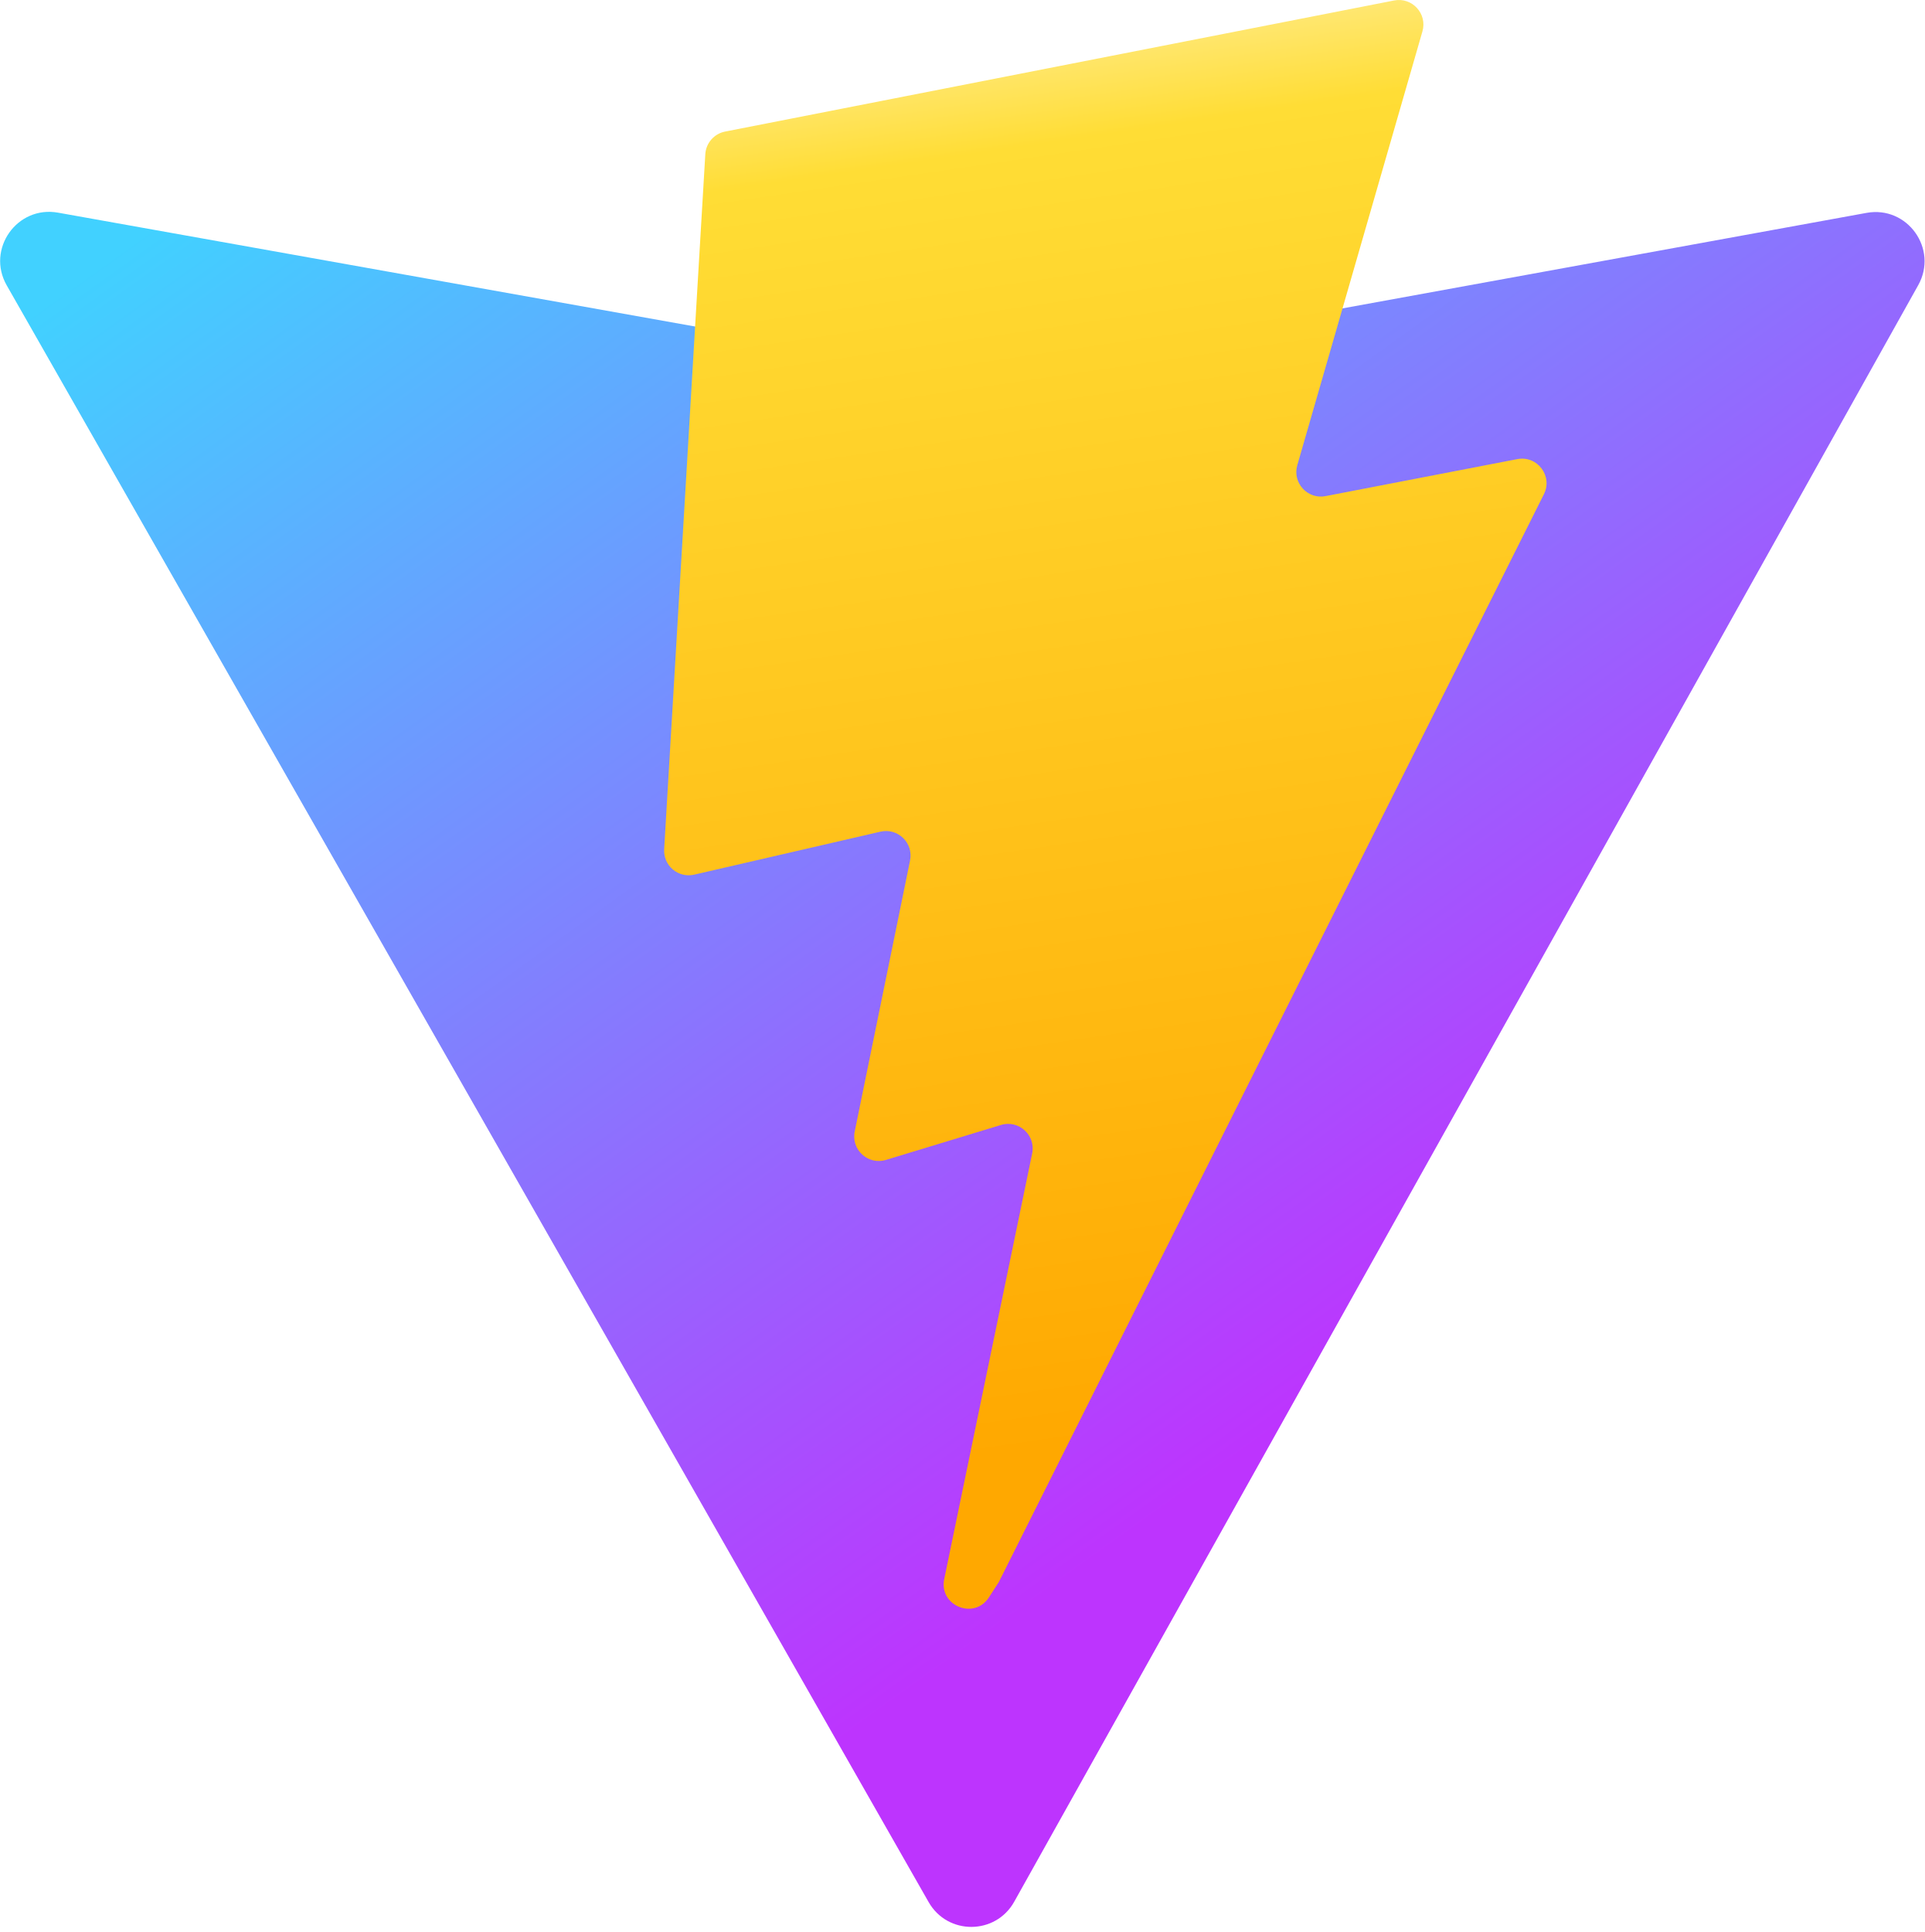
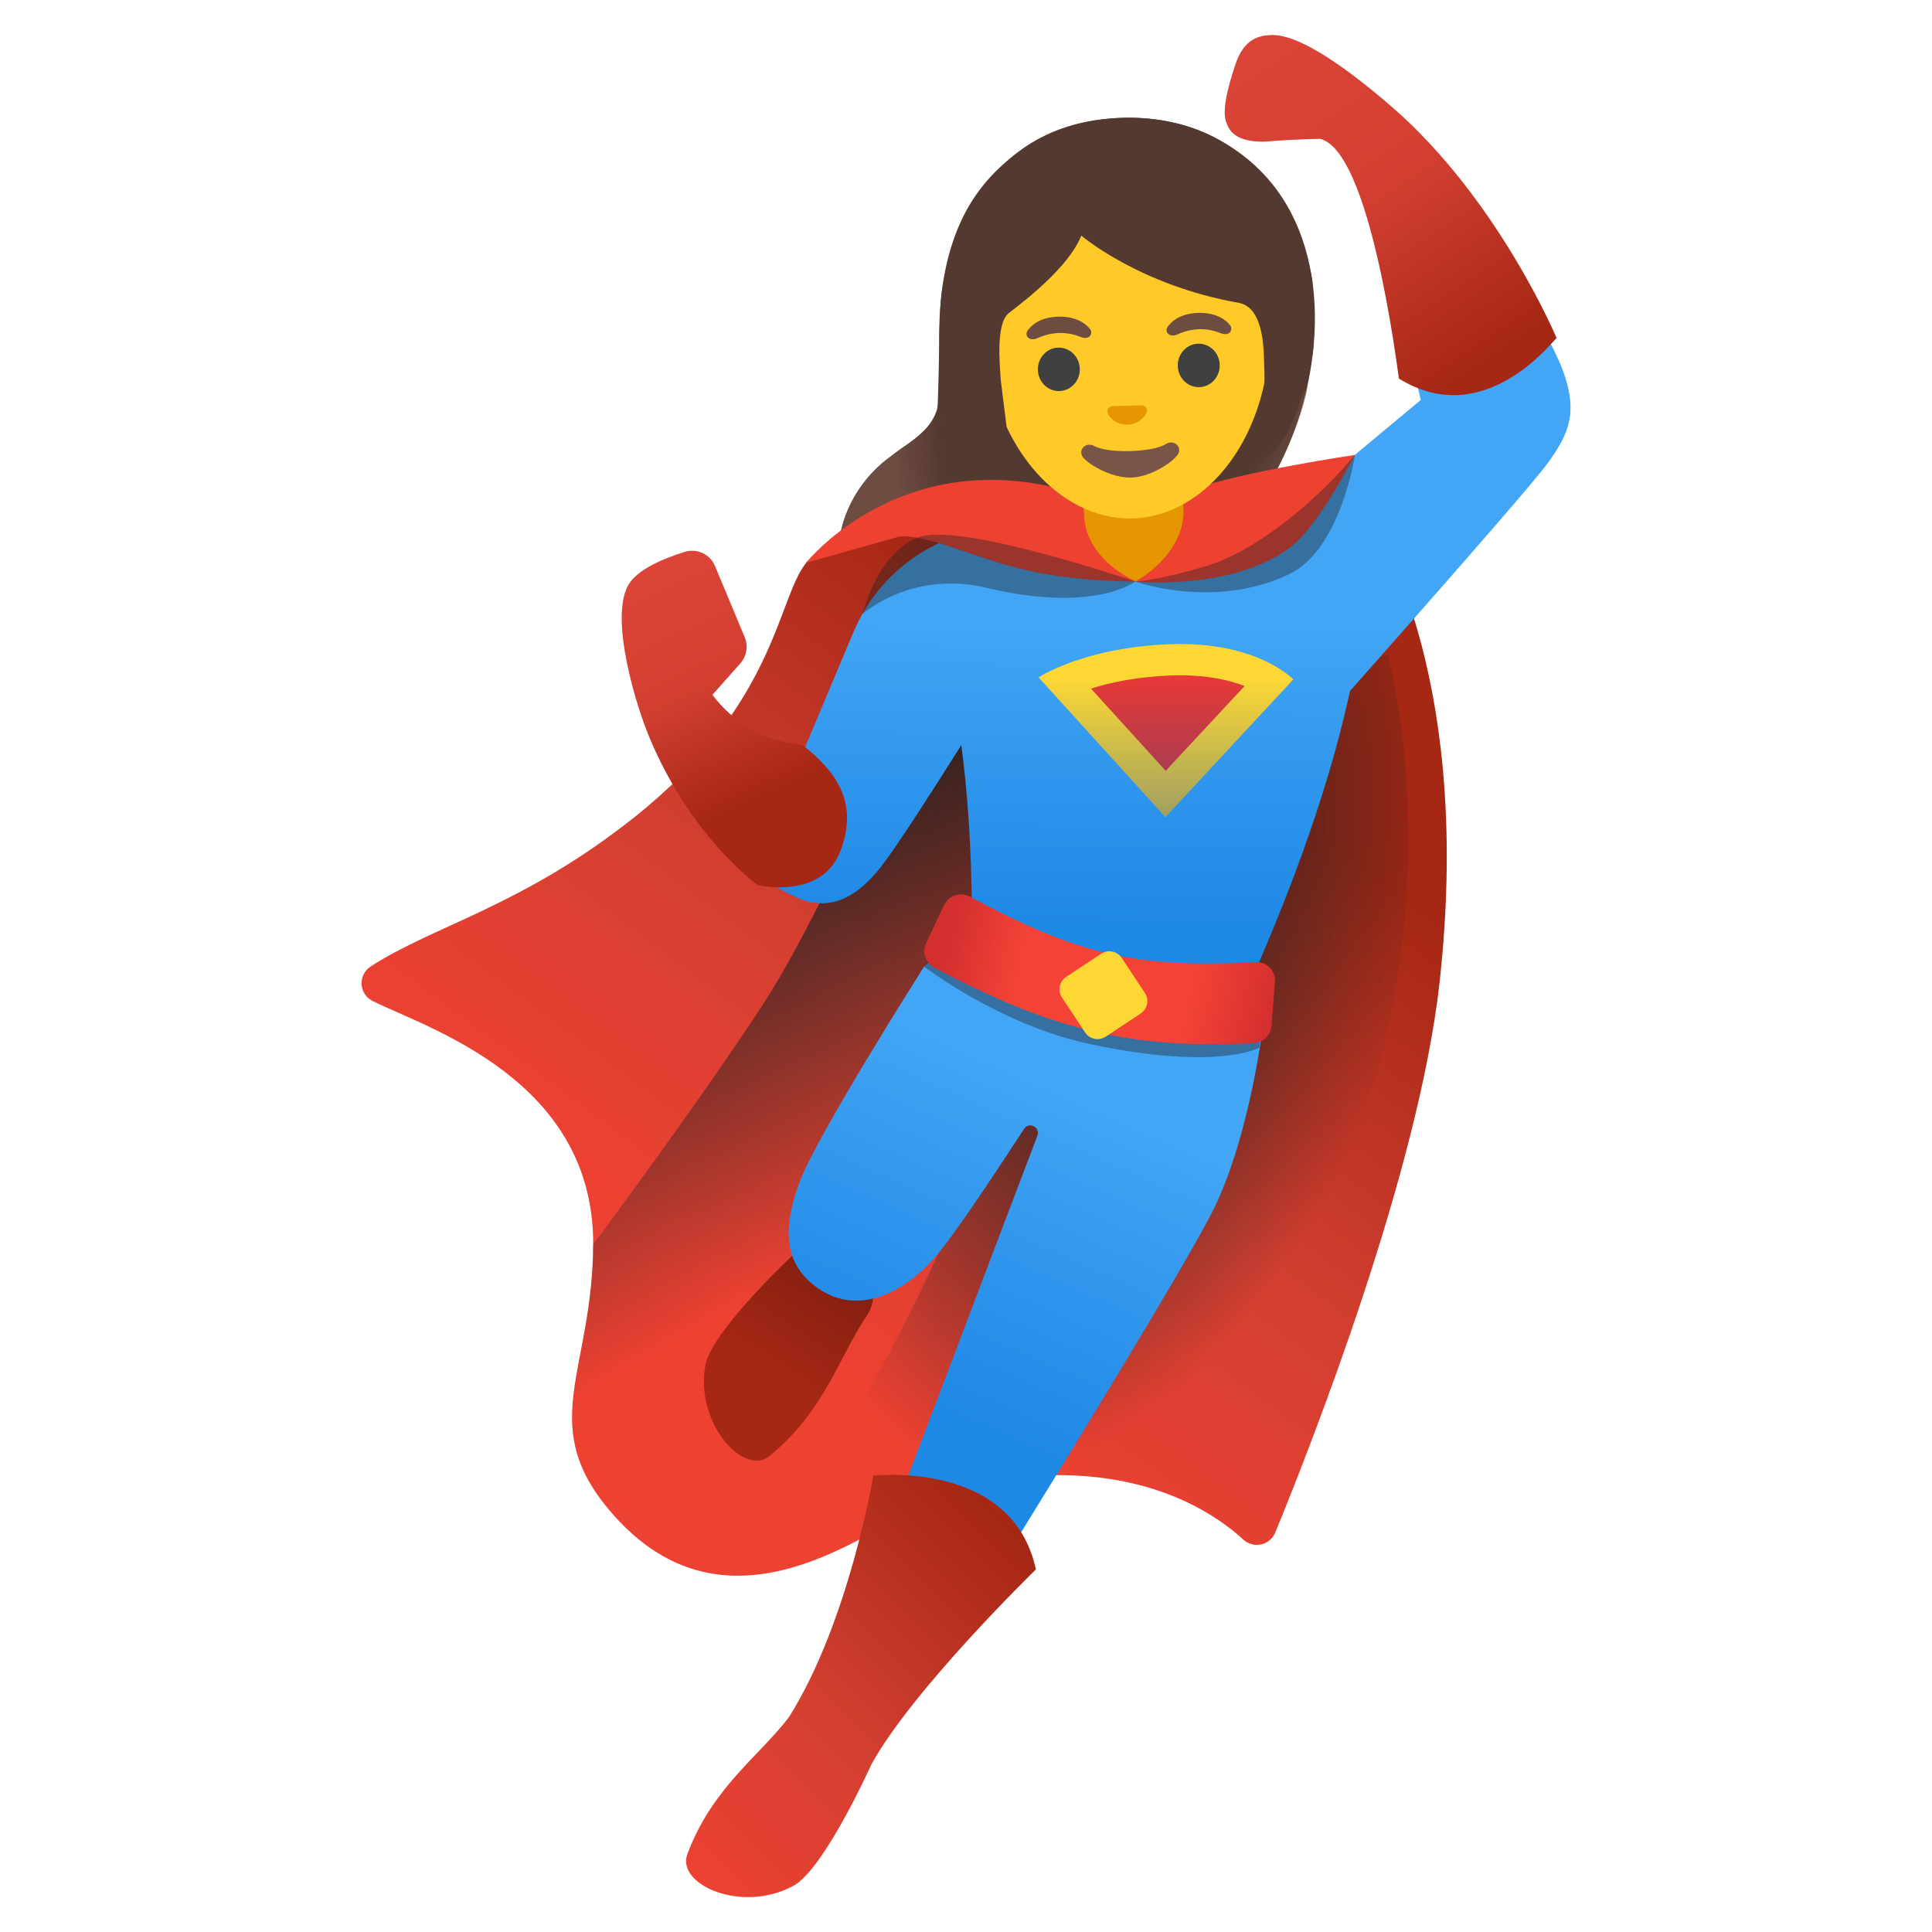
- <svg xmlns="http://www.w3.org/2000/svg" aria-hidden="true" role="img" class="iconify iconify--logos" width="31.88" height="32" preserveAspectRatio="xMidYMid meet" viewBox="0 0 256 257">
-   <defs>
-     <linearGradient id="IconifyId1813088fe1fbc01fb466" x1="-.828%" x2="57.636%" y1="7.652%" y2="78.411%">
-       <stop offset="0%" stop-color="#41D1FF" />
-       <stop offset="100%" stop-color="#BD34FE" />
-     </linearGradient>
-     <linearGradient id="IconifyId1813088fe1fbc01fb467" x1="43.376%" x2="50.316%" y1="2.242%" y2="89.03%">
-       <stop offset="0%" stop-color="#FFEA83" />
-       <stop offset="8.333%" stop-color="#FFDD35" />
-       <stop offset="100%" stop-color="#FFA800" />
-     </linearGradient>
-   </defs>
-   <path fill="url(#IconifyId1813088fe1fbc01fb466)" d="M255.153 37.938L134.897 252.976c-2.483 4.44-8.862 4.466-11.382.048L.875 37.958c-2.746-4.814 1.371-10.646 6.827-9.67l120.385 21.517a6.537 6.537 0 0 0 2.322-.004l117.867-21.483c5.438-.991 9.574 4.796 6.877 9.62Z" />
-   <path fill="url(#IconifyId1813088fe1fbc01fb467)" d="M185.432.063L96.44 17.501a3.268 3.268 0 0 0-2.634 3.014l-5.474 92.456a3.268 3.268 0 0 0 3.997 3.378l24.777-5.718c2.318-.535 4.413 1.507 3.936 3.838l-7.361 36.047c-.495 2.426 1.782 4.5 4.151 3.78l15.304-4.649c2.372-.72 4.652 1.36 4.15 3.788l-11.698 56.621c-.732 3.542 3.979 5.473 5.943 2.437l1.313-2.028l72.516-144.72c1.215-2.423-.88-5.186-3.54-4.672l-25.505 4.922c-2.396.462-4.435-1.77-3.759-4.114l16.646-57.705c.677-2.35-1.37-4.583-3.769-4.113Z" />
+ <svg xmlns="http://www.w3.org/2000/svg" width="800px" height="800px" viewBox="0 0 128 128" aria-hidden="true" role="img" class="iconify iconify--noto" preserveAspectRatio="xMidYMid meet">
+   <path d="M85.16 13.43c-2.25-3.73-6.52-5.88-11.13-5.61c-4.61.27-8.6 2.92-10.39 6.9c-1.1 2.42-1.55 5.36-1.38 8.98c.16 3.42-.03 4.3-2.4 5.91c-3.5 2.39-5.02 5.82-3.98 8.94c.99 2.98 4.04 4.88 7.93 5.04c.38.02.76.01 1.16 0c8.24-.38 14.41-3.86 18.35-10.35c.1-.17.18-.29.24-.38c3.42-5.03 5.15-13.55 1.6-19.43z" fill="#543930">
+ 
+ </path>
+   <radialGradient id="IconifyId17ecdb2904d178eab24854" cx="73.497" cy="106.806" r="16.775" gradientTransform="matrix(-.4968 .8679 .6936 .397 35.959 -79.88)" gradientUnits="userSpaceOnUse">
+     <stop offset=".782" stop-color="#6d4c41" stop-opacity="0">
+ 
+ </stop>
+     <stop offset="1" stop-color="#6d4c41">
+ 
+ </stop>
+   </radialGradient>
+   <path d="M86.74 24.95c-.42 3.2-2.33 6.67-3.18 7.9c-.06.09-.13.22-.24.38c-3.94 6.49-10.11 9.98-18.35 10.36c-.39.02-.77.02-1.15.01c-3.89-.16-7.06-2.03-7.93-5.05c-1.18-4.11 1.52-7.24 3.14-8.32c2.49-1.66 3.49-2.47 3.29-5.92c1.42 13.1 23.73 3.91 24.32 1.22c.03-.19.07-.38.1-.58z" fill="url(#IconifyId17ecdb2904d178eab24854)">
+ 
+ </path>
+   <linearGradient id="IconifyId17ecdb2904d178eab24855" gradientUnits="userSpaceOnUse" x1="79.567" y1="78.796" x2="51.086" y2="40.649" gradientTransform="matrix(1 0 0 -1 0 128)">
+     <stop offset="0" stop-color="#a52714">
+ 
+ </stop>
+     <stop offset=".529" stop-color="#d23f31">
+ 
+ </stop>
+     <stop offset="1" stop-color="#ed4132">
+ 
+ </stop>
+   </linearGradient>
+   <path d="M88.03 32.22c.6-.37 1.38-.22 1.78.36c2.1 3.04 7.69 13.17 5.57 32.47C94 77.58 86.9 95.67 84.49 101.53a1.32 1.32 0 0 1-2.12.47c-2.42-2.21-8.33-5.94-19.09-3.44c-3.41.79-14.05 11.45-22.6 1.85c-5.28-5.93-1.43-9.41-1.38-17.94c.05-10.98-11-14.35-14.61-16.15c-.92-.46-.99-1.73-.13-2.29c4.19-2.72 10.07-4 17.46-9.88C51.4 46.7 51.48 39.72 53.4 37.3c.97-1.22 8.61-4.65 8.61-4.65s5.34 1.42 5.6 1.52l9.53 4.21c.38.14.81.1 1.16-.12l9.73-6.04z" fill="url(#IconifyId17ecdb2904d178eab24855)">
+ 
+ </path>
+   <radialGradient id="IconifyId17ecdb2904d178eab24856" cx="74.878" cy="64.465" r="18.579" gradientTransform="matrix(.9362 .3515 .6811 -1.8142 -39.132 154.169)" gradientUnits="userSpaceOnUse">
+     <stop offset="0" stop-color="#212121">
+ 
+ </stop>
+     <stop offset=".999" stop-color="#212121" stop-opacity="0">
+ 
+ </stop>
+   </radialGradient>
+   <path d="M90.44 73.86c5.41-16.75 1.49-30.51 1.49-30.51s-15.88 5.61-15.92 6.26s-10.32 25.11-10.32 25.11S58.2 94.97 48.7 104.4c6.81-.74 12.32-5.31 14.58-5.83c7.09-1.65 12.06-.59 15.33.96c1.79-2.85 8.03-13.9 11.83-25.67z" fill="url(#IconifyId17ecdb2904d178eab24856)">
+ 
+ </path>
+   <linearGradient id="IconifyId17ecdb2904d178eab24857" gradientUnits="userSpaceOnUse" x1="44.406" y1="72.733" x2="59.1" y2="47.365" gradientTransform="matrix(1 0 0 -1 0 128)">
+     <stop offset="0" stop-color="#212121">
+ 
+ </stop>
+     <stop offset=".999" stop-color="#212121" stop-opacity="0">
+ 
+ </stop>
+   </linearGradient>
+   <path d="M67.97 43.79l-5.07-2.3s-8.04 18.35-12.11 24.68c-4.08 6.33-11.5 16.3-11.5 16.3c.01 8.53-3.9 12.02 1.39 17.95c.35.4.72.75 1.08 1.08c3.39-4.07 8.99-12.02 13.19-17.98C66.3 67.41 67.97 43.79 67.97 43.79z" fill="url(#IconifyId17ecdb2904d178eab24857)">
+ 
+ </path>
+   <linearGradient id="IconifyId17ecdb2904d178eab24858" gradientUnits="userSpaceOnUse" x1="76.007" y1="86.415" x2="75.835" y2="66.737" gradientTransform="matrix(1 0 0 -1 0 128)">
+     <stop offset="0" stop-color="#42a5f5">
+ 
+ </stop>
+     <stop offset="1" stop-color="#1e88e5">
+ 
+ </stop>
+   </linearGradient>
+   <path d="M103.54 24.53c-1.01-2.75-5.95-10.64-5.95-10.64l-5.74 2.75l2.28 9.86l-10.27 8.55a34.85 34.85 0 0 0-12.95-.52c-2.94-.22-11.3-.12-14.46 7.57L51.87 53l-3.71 1.29c-1.03 2.15 2.35 4.09 4.5 5.11c2.15 1.03 4 .23 5.76-2.04c1.05-1.36 3.49-5.17 5.27-8c.4 3.03.68 6.73.7 11.23l8.33 4.01l10.14.43c3.7-8.37 5.61-14.74 6.58-19.25c3.35-3.78 12.03-13.6 13.15-15.16c1.38-1.92 1.96-3.34.95-6.09z" fill="url(#IconifyId17ecdb2904d178eab24858)">
+ 
+ </path>
+   <path d="M103.54 24.53c-1.01-2.75-5.95-10.64-5.95-10.64l-5.74 2.75l2.28 9.86l-10.27 8.55a34.85 34.85 0 0 0-12.95-.52c-2.94-.22-11.3-.12-14.46 7.57L51.87 53l-3.71 1.29c-1.03 2.15 2.35 4.09 4.5 5.11c2.15 1.03 4 .23 5.76-2.04c1.05-1.36 3.49-5.17 5.27-8c.4 3.03.68 6.73.7 11.23l8.33 4.01l10.14.43c3.7-8.37 5.61-14.74 6.58-19.25c3.35-3.78 12.03-13.6 13.15-15.16c1.38-1.92 1.96-3.34.95-6.09z" fill="none" opacity=".29">
+ 
+ </path>
+   <linearGradient id="IconifyId17ecdb2904d178eab24859" gradientUnits="userSpaceOnUse" x1="50.366" y1="75.209" x2="43.808" y2="89.442" gradientTransform="matrix(1 0 0 -1 0 128)">
+     <stop offset="0" stop-color="#a52714">
+ 
+ </stop>
+     <stop offset=".529" stop-color="#d23f31">
+ 
+ </stop>
+     <stop offset="1" stop-color="#db4437">
+ 
+ </stop>
+   </linearGradient>
+   <path d="M41.61 38.79c.59-1.08 2.44-1.82 3.77-2.23c.81-.25 1.67.17 1.99.94l1.97 4.72c.24.58.13 1.25-.29 1.73l-1.85 2.08c.68.92 1.53 1.66 2.51 2.25c1.67 1.01 3.34.97 3.51 1.11c2.12 1.71 3.7 3.71 2.46 6.99c-1.23 3.26-5.47 2.26-5.47 2.26s-4.35-3.06-7.15-9.7c-.91-2.13-2.68-7.92-1.45-10.15z" fill="url(#IconifyId17ecdb2904d178eab24859)">
+ 
+ </path>
+   <g opacity=".29">
+     <path d="M41.61 38.79c.59-1.08 2.44-1.82 3.77-2.23c.81-.25 1.67.17 1.99.94l1.97 4.72c.24.58.13 1.25-.29 1.73l-1.85 2.08c.68.92 1.53 1.66 2.51 2.25c1.67 1.01 3.34.97 3.51 1.11c2.12 1.71 3.7 3.71 2.46 6.99c-1.23 3.26-5.47 2.26-5.47 2.26s-4.35-3.06-7.15-9.7c-.91-2.13-2.68-7.92-1.45-10.15z" fill="none">
+ 
+ </path>
+   </g>
+   <linearGradient id="IconifyId17ecdb2904d178eab24860" gradientUnits="userSpaceOnUse" x1="55.129" y1="43.807" x2="50.129" y2="36.057" gradientTransform="matrix(1 0 0 -1 0 128)">
+     <stop offset=".001" stop-color="#851f10">
+ 
+ </stop>
+     <stop offset=".841" stop-color="#a52714">
+ 
+ </stop>
+   </linearGradient>
+   <path d="M52.68 83.01s-5.54 5.15-5.95 7.46c-.68 3.83 2.56 7.37 4.24 6c3.65-2.96 4.64-6.63 6.45-9.29c1.8-2.66-2.34-6.6-4.74-4.17z" fill="url(#IconifyId17ecdb2904d178eab24860)">
+ 
+ </path>
+   <g>
+     <linearGradient id="IconifyId17ecdb2904d178eab24861" gradientUnits="userSpaceOnUse" x1="69.79" y1="55.762" x2="60.641" y2="35.221" gradientTransform="matrix(1 0 0 -1 0 128)">
+       <stop offset="0" stop-color="#42a5f5">
+ 
+ </stop>
+       <stop offset="1" stop-color="#1e88e5">
+ 
+ </stop>
+     </linearGradient>
+     <path d="M71.4 66.93l-.25.68c-.45-1.66-1.51-3.18-2.95-3.95c0 0-5.78-1.91-7.23.78c0 0-6.93 10.92-8.03 13.96c-1.11 3.04-1.07 5.52 1.53 7.13c2.1 1.29 4.92.67 7.5-2.26c1.16-1.32 3.84-5.35 5.88-8.48c.32-.5 1.09-.11.88.45l-12.12 31.91l5.41 3.44s16.1-25.73 18.47-30.65C82.86 75 83.7 67.79 83.7 67.79l-12.3-.86z" fill="url(#IconifyId17ecdb2904d178eab24861)">
+ 
+ </path>
+   </g>
+   <g>
+     <path d="M61.24 64.05l2-3.26c.28-.63 1-.89 1.58-.56c6.62 3.79 10.14 4.78 17.67 4.34c.69-.04 1.26.58 1.21 1.33l-.26 3.51s-2.76 1.56-11.19-.23c-5.98-1.26-11.01-5.13-11.01-5.13z" fill="#212121" opacity=".4">
+ 
+ </path>
+     <linearGradient id="IconifyId17ecdb2904d178eab24862" gradientUnits="userSpaceOnUse" x1="62.701" y1="65.385" x2="84.321" y2="60.66" gradientTransform="matrix(1 0 0 -1 0 128)">
+       <stop offset="0" stop-color="#d32f2f">
+ 
+ </stop>
+       <stop offset=".23" stop-color="#f44336">
+ 
+ </stop>
+       <stop offset=".742" stop-color="#f44336">
+ 
+ </stop>
+       <stop offset="1" stop-color="#d32f2f">
+ 
+ </stop>
+     </linearGradient>
+     <path d="M83.08 69.11c-8.48.45-13.79-1.08-21.19-5.01c-.58-.31-.81-1.02-.53-1.62l1.19-2.52c.3-.63 1.07-.89 1.69-.56c7.09 3.78 10.86 4.78 18.94 4.34c.74-.04 1.36.59 1.29 1.33l-.23 2.9c-.05.62-.55 1.11-1.16 1.14z" fill="url(#IconifyId17ecdb2904d178eab24862)">
+ 
+ </path>
+     <g>
+       <path d="M75.57 67.15l-2.31 1.53c-.46.3-1.07.18-1.37-.28l-1.53-2.31a.985.985 0 0 1 .28-1.37l2.31-1.53a.985.985 0 0 1 1.37.28l1.53 2.31c.3.45.18 1.07-.28 1.37z" fill="#fdd835">
+ 
+ </path>
+     </g>
+   </g>
+   <g>
+     <path d="M70.48 45.19c1.28-.56 3.66-1.34 7.09-1.47c.22-.01.43-.01.63-.01c3.09 0 4.98.84 5.95 1.44l-6.94 7.46l-6.73-7.42z" fill="#e53935">
+ 
+ </path>
+     <path d="M78.21 44.74c1.89 0 3.28.34 4.25.71l-5.23 5.62l-4.95-5.45c1.27-.4 3.06-.79 5.33-.87c.21 0 .4-.01.6-.01m0-2.07c-.22 0-.44 0-.67.01c-5.77.21-8.73 2.2-8.73 2.2l8.4 9.25l8.48-9.12c-.01.01-2.19-2.34-7.48-2.34z" fill="#fdd835">
+ 
+ </path>
+     <linearGradient id="IconifyId17ecdb2904d178eab24863" gradientUnits="userSpaceOnUse" x1="77.247" y1="83.092" x2="77.247" y2="73.237" gradientTransform="matrix(1 0 0 -1 0 128)">
+       <stop offset="0" stop-color="#0d47a1" stop-opacity="0">
+ 
+ </stop>
+       <stop offset="1" stop-color="#0d47a1">
+ 
+ </stop>
+     </linearGradient>
+     <path d="M68.81 44.88s2.96-1.99 8.73-2.2c5.77-.21 8.15 2.33 8.15 2.33l-8.48 9.12l-8.4-9.25z" opacity=".42" fill="url(#IconifyId17ecdb2904d178eab24863)">
+ 
+ </path>
+   </g>
+   <g>
+     <linearGradient id="IconifyId17ecdb2904d178eab24864" gradientUnits="userSpaceOnUse" x1="66.098" y1="27.458" x2="43.784" y2="5.144" gradientTransform="matrix(1 0 0 -1 0 128)">
+       <stop offset="0" stop-color="#a52714">
+ 
+ </stop>
+       <stop offset=".529" stop-color="#d23f31">
+ 
+ </stop>
+       <stop offset="1" stop-color="#ed4132">
+ 
+ </stop>
+     </linearGradient>
+     <path d="M57.86 97.77s-1.61 9.66-5.58 15.98c-1.94 2.57-5.1 4.68-6.74 9.09c-.75 2.03 3.63 3.96 7.04 2.09c2.05-1.13 5.15-8.03 5.15-8.03c2.74-4.98 10.9-12.92 10.9-12.92c-1.57-7.3-10.77-6.21-10.77-6.21z" fill="url(#IconifyId17ecdb2904d178eab24864)">
+ 
+ </path>
+   </g>
+   <g>
+     <path d="M53.4 37.29s5.69-7.18 15.85-5.13c7.55 1.52 5.96 6.37 5.96 6.37s-3.81.03-7.24-.76c-3.47-.8-6.56-2.41-8.4-2.22l-6.17 1.74z" fill="#ed4132">
+ 
+ </path>
+     <path d="M75.21 38.53s.47-4.91 3.79-6.1s10.76-2.29 10.76-2.29s-2.33 4.56-4.13 6c-3.8 3.04-10.42 2.39-10.42 2.39z" fill="#ed4132">
+ 
+ </path>
+     <path d="M57.13 40.69s3.26-2.94 8.22-1.75c7.14 1.71 9.86-.41 9.86-.41s5.25 1.89 10.22-.5c3.41-1.64 4.34-7.89 4.34-7.89l-1.17 1.32s-4.38 4.77-8.74 6.06c-3.19.95-4.64 1.01-4.64 1.01s-11.76-4.03-14.44-2.91c-2.7 1.12-3.65 5.07-3.65 5.07z" opacity=".4" fill="#212121">
+ 
+ </path>
+   </g>
+   <g>
+     <path d="M75.01 31.25l-3.3.09l.1 2.56c0 3.23 3.45 4.61 3.45 4.61s3.15-1.69 3.15-4.66l-.1-2.69l-3.3.09z" fill="#e59600">
+ 
+ </path>
+     <path d="M75.03 34.35c4.91-.13 9.31-5.51 9.1-13.06c-.21-7.51-4.99-11.1-9.76-10.97c-4.77.13-9.35 3.97-9.15 11.48c.21 7.56 4.9 12.68 9.81 12.55z" fill="#ffca28">
+ 
+ </path>
+     <g fill="#404040">
+       <ellipse transform="rotate(-1.564 70.157 24.467)" cx="70.15" cy="24.47" rx="1.39" ry="1.44">
+ 
+ </ellipse>
+       <ellipse transform="rotate(-1.564 79.428 24.216)" cx="79.42" cy="24.21" rx="1.39" ry="1.44">
+ 
+ </ellipse>
+     </g>
+     <path d="M77.24 29.42c-.88.56-3.83.64-4.74.13c-.52-.29-1.04.19-.81.65c.22.45 1.86 1.48 3.25 1.44c1.39-.04 2.95-1.15 3.14-1.62c.2-.46-.33-.92-.84-.6z" fill="#795548">
+ 
+ </path>
+     <path d="M75.76 26.87a.292.292 0 0 0-.09-.02l-2 .06c-.03 0-.06.01-.09.03c-.18.08-.27.27-.18.47s.5.75 1.3.72c.8-.02 1.18-.59 1.26-.79c.08-.22-.02-.41-.2-.47z" fill="#e59600">
+ 
+ </path>
+     <g fill="#6d4c41">
+       <path d="M72.21 21.79c-.27-.34-.9-.84-2.09-.81s-1.79.56-2.04.92c-.11.16-.08.34.01.44c.08.1.3.19.55.1s.72-.35 1.52-.38c.8-.02 1.29.22 1.54.3c.25.08.47-.02.54-.13a.38.38 0 0 0-.03-.44z">
+ 
+ </path>
+       <path d="M81.49 21.54c-.27-.34-.9-.84-2.09-.81c-1.19.03-1.79.56-2.04.92c-.11.16-.08.34.01.44c.08.1.3.19.55.1s.72-.35 1.52-.38c.8-.02 1.29.22 1.54.3c.25.08.47-.02.54-.13c.06-.11.09-.29-.03-.44z">
+ 
+ </path>
+     </g>
+   </g>
+   <g>
+     <path d="M62.1 27.48c.16-3.78.09-6.4.28-8.01c.16-1.37 1.76-11.19 11.65-11.65c11.3-.52 12.92 10.81 12.92 10.81l.07 4.4s-.25 2.15-1.33 4.77c-1.1 2.63-2.86 3.33-2.54 2c.35-1.47.7-3.48.61-5.42c-.04-.85.09-4.01-1.71-4.32c-6.57-1.16-10.41-4.45-10.41-4.45c-.86 2.13-3.76 4.32-4.8 5.13c-.86.68-.61 3.29-.54 4.41l.63 5.08c-1.1-.63-4.21-1.6-4.83-2.75z" fill="#543930">
+ 
+ </path>
+   </g>
+   <g>
+     <linearGradient id="IconifyId17ecdb2904d178eab24865" gradientUnits="userSpaceOnUse" x1="98.368" y1="103.919" x2="84.559" y2="124.805" gradientTransform="matrix(1 0 0 -1 0 128)">
+       <stop offset="0" stop-color="#a52714">
+ 
+ </stop>
+       <stop offset=".529" stop-color="#d23f31">
+ 
+ </stop>
+       <stop offset="1" stop-color="#db4437">
+ 
+ </stop>
+     </linearGradient>
+     <path d="M92.68 25.08c-.14-.93-1.91-15.14-5.23-15.88c0 0-1.76.02-3.56.18c-1.41.05-2.35-.32-2.62-1.22c-.33-.68.01-2.2.58-3.9c.57-1.71 1.59-1.92 2.4-1.94c1.57-.04 4.25 1.55 7.93 4.73c7.08 6.12 10.95 15.35 10.95 15.35c-.14.01-4.7 6.24-10.45 2.68z" fill="url(#IconifyId17ecdb2904d178eab24865)">
+ 
+ </path>
+     <g opacity=".29">
+       <path d="M92.68 25.08c-.14-.93-1.91-15.14-5.23-15.88c0 0-1.76.02-3.56.18c-1.41.05-2.35-.32-2.62-1.22c-.33-.68.01-2.2.58-3.9c.57-1.71 1.59-1.92 2.4-1.94c1.57-.04 4.25 1.55 7.93 4.73c7.08 6.12 10.95 15.35 10.95 15.35c-.14.01-4.7 6.24-10.45 2.68z" fill="none">
+ 
+ </path>
+     </g>
+   </g>
</svg>
